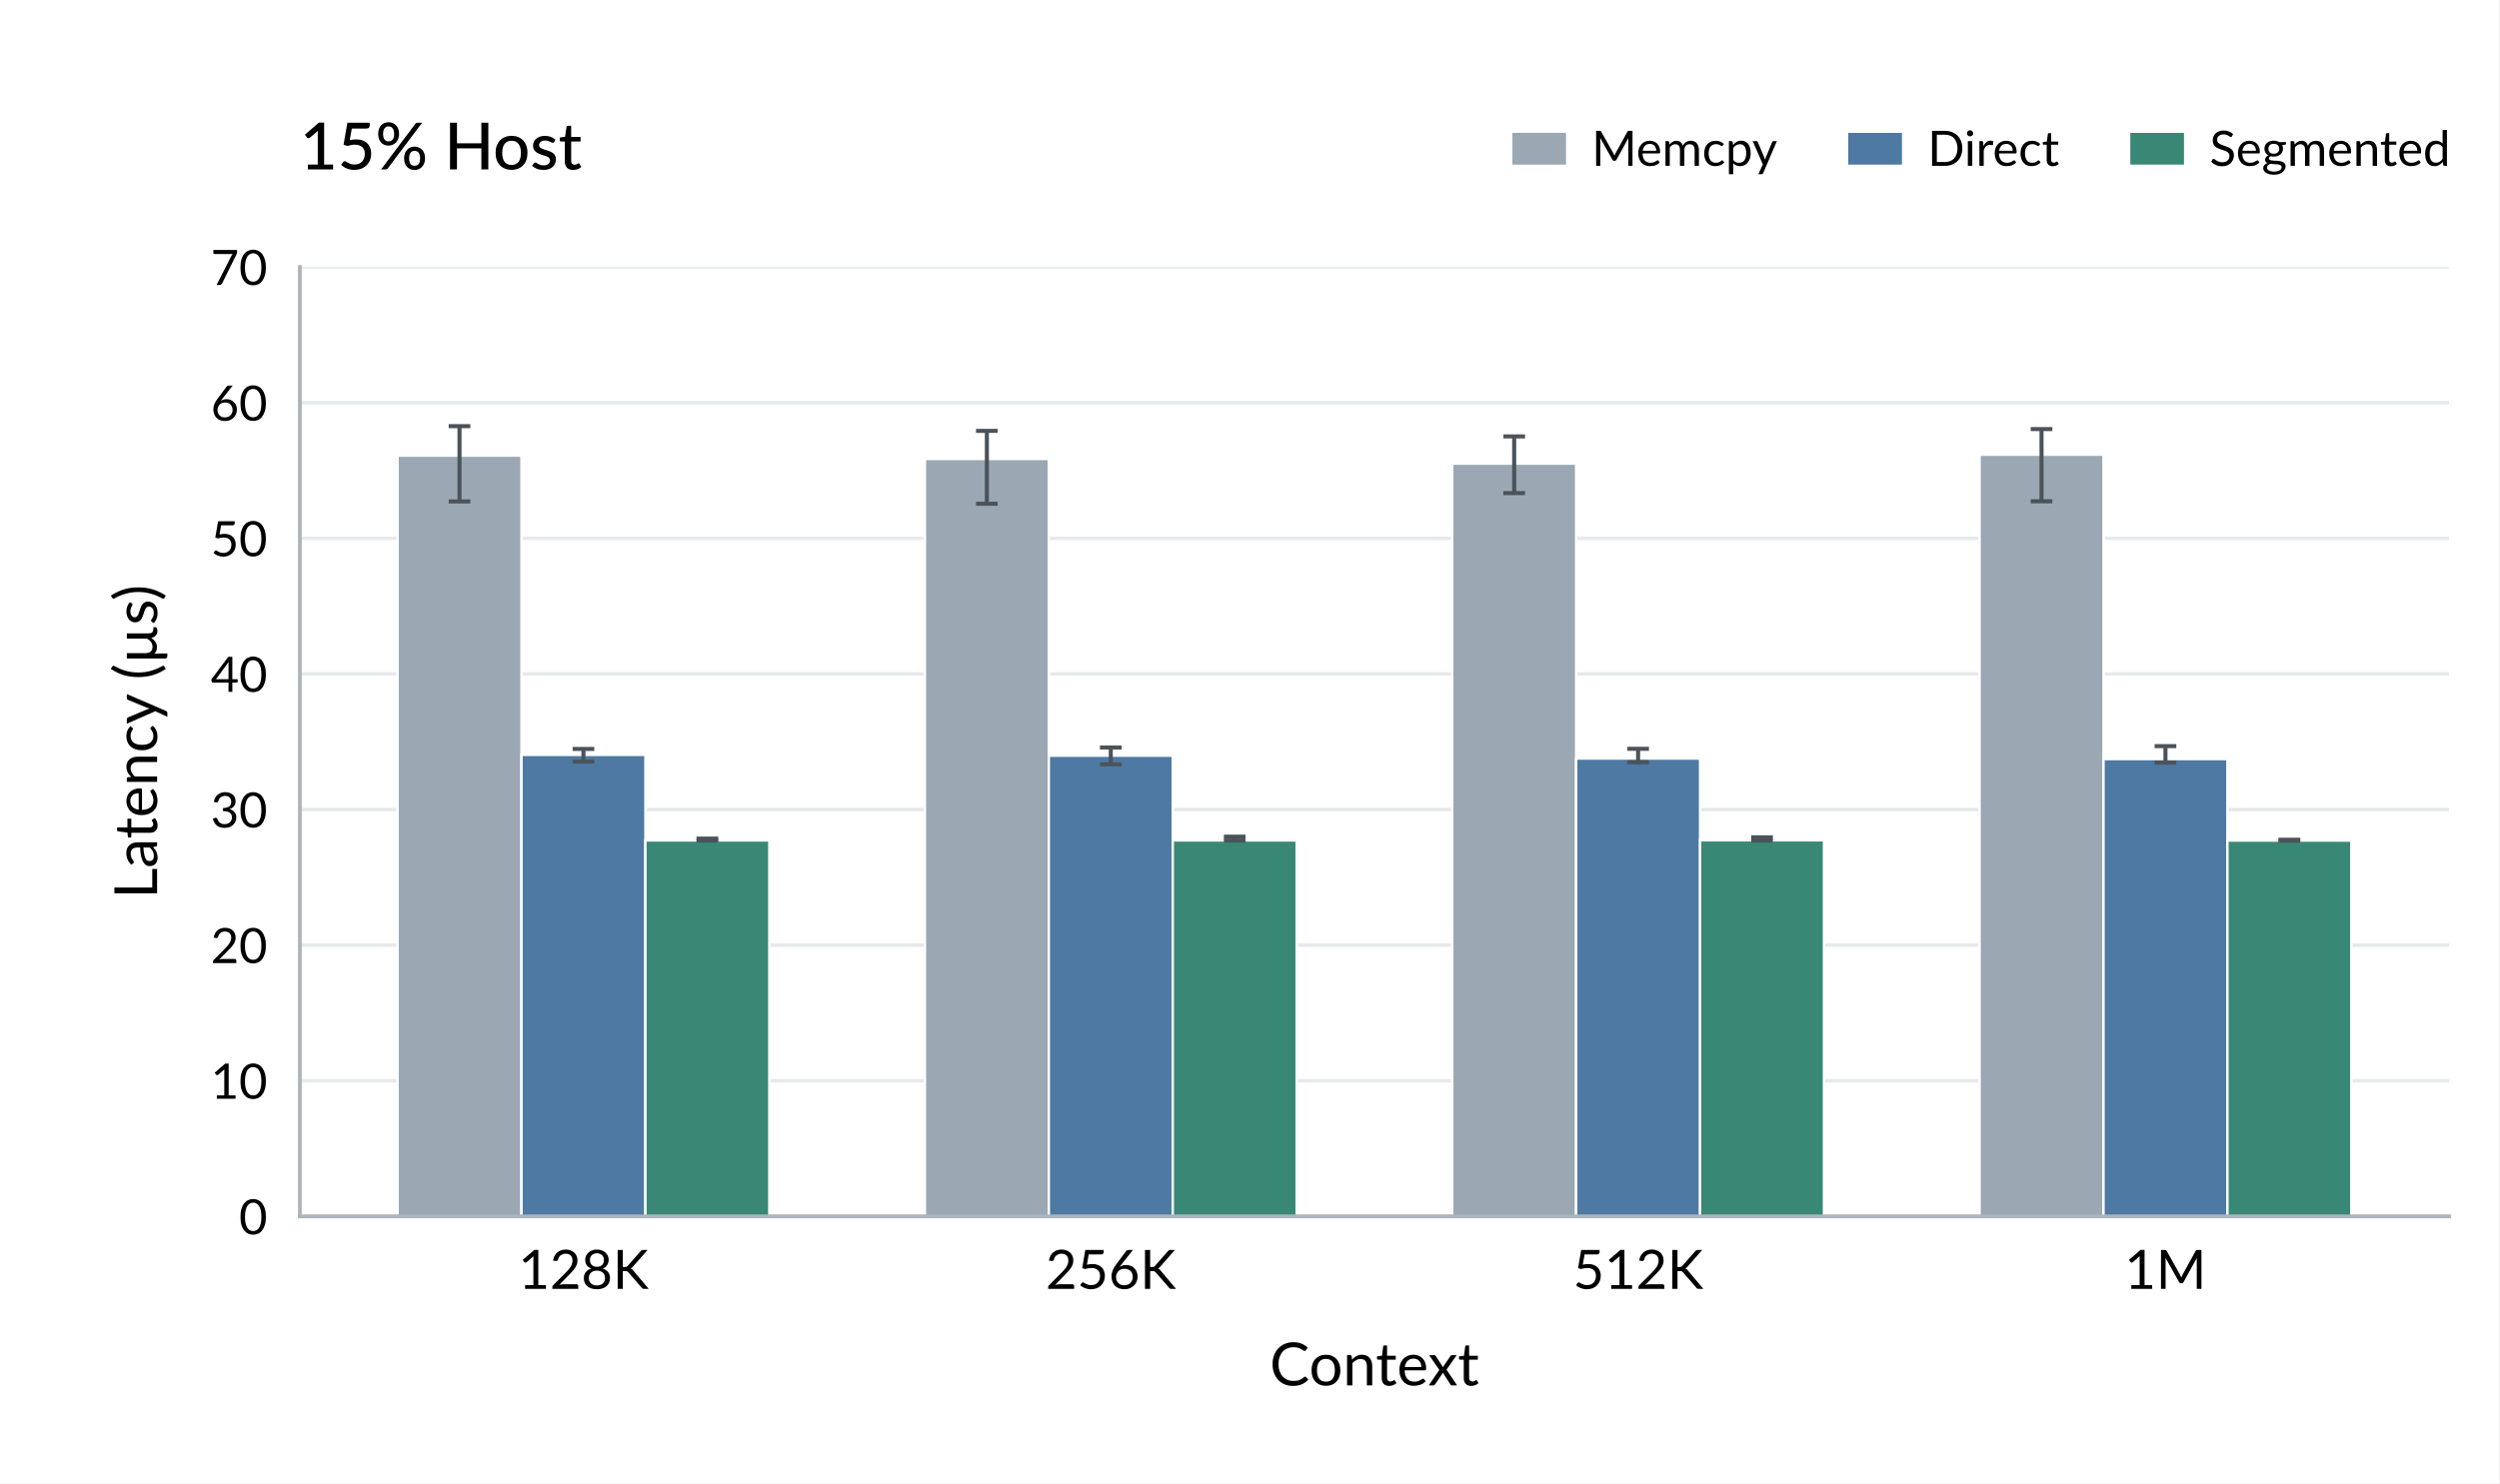
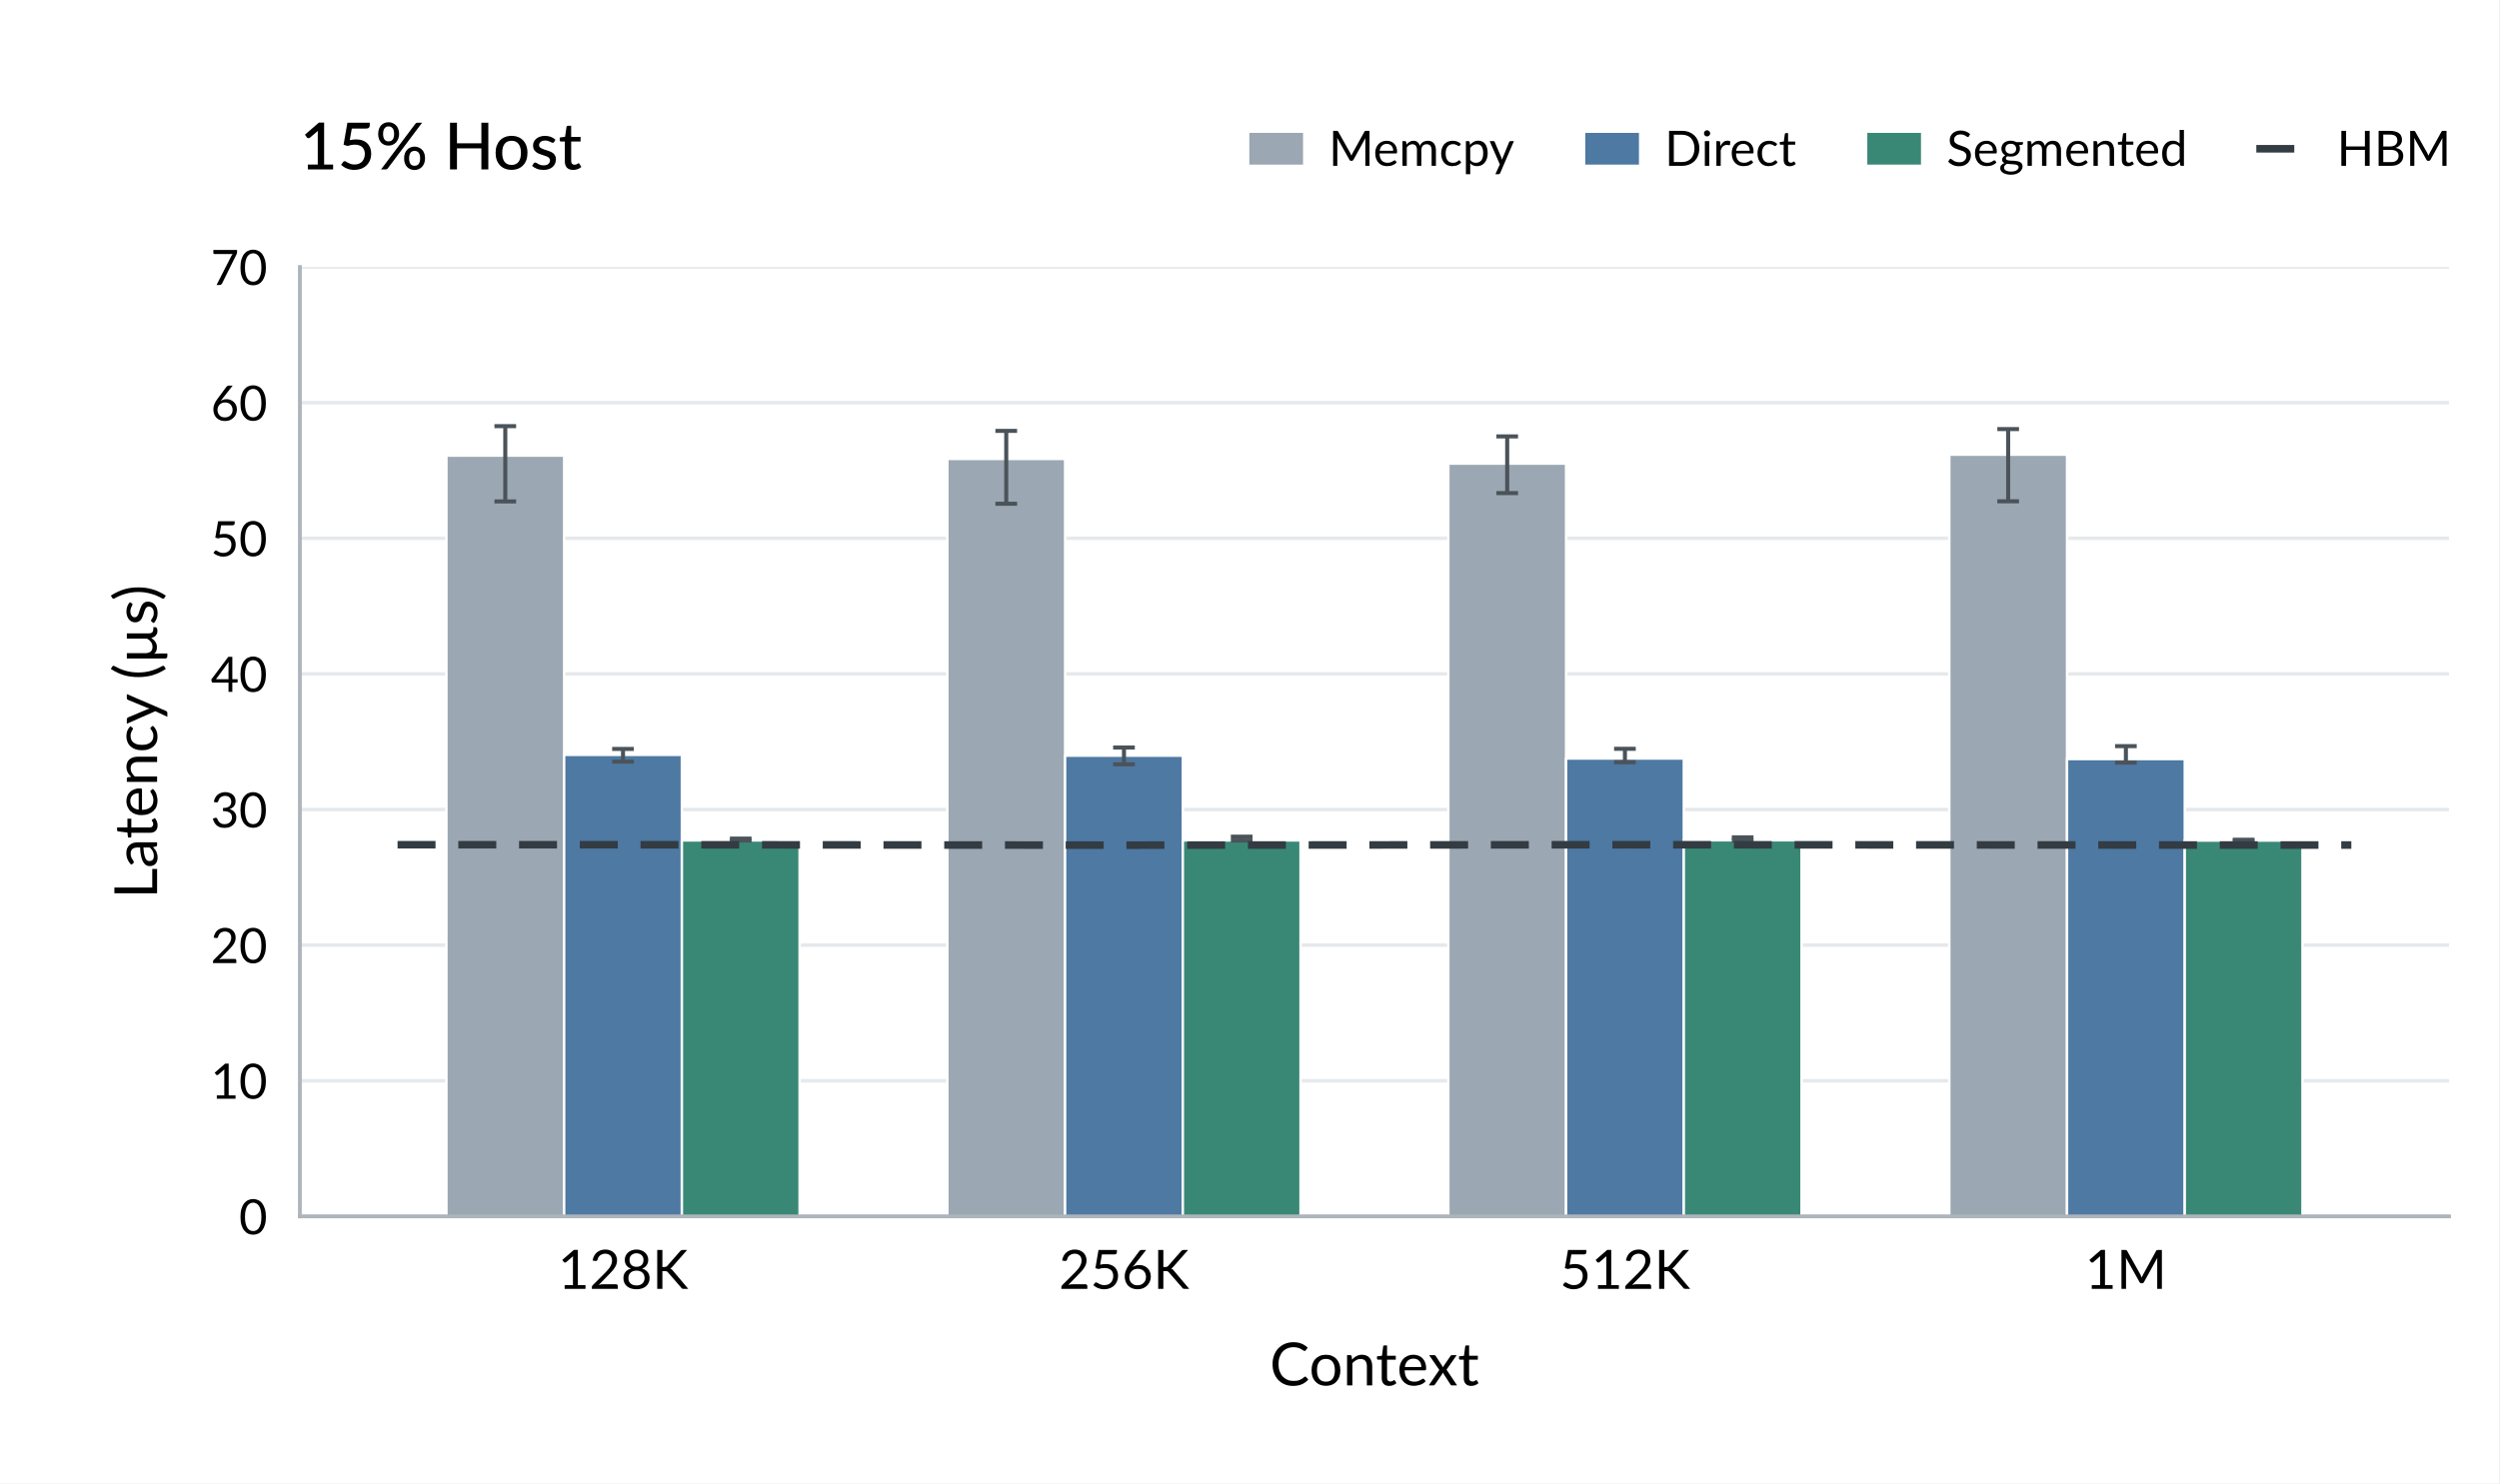
<svg xmlns="http://www.w3.org/2000/svg" xmlns:xlink="http://www.w3.org/1999/xlink" width="460.8pt" height="273.6pt" viewBox="0 0 460.8 273.6" version="1.1">
  <defs>
    <style type="text/css">*{stroke-linejoin: round; stroke-linecap: butt}</style>
  </defs>
  <g id="figure_1">
    <g id="patch_1">
      <path d="M 0 273.6 L 460.8 273.6 L 460.8 0 L 0 0 z " style="fill: #ffffff" />
    </g>
    <g id="axes_1">
      <g id="patch_2">
        <path d="M 55.296 224.352 L 451.584 224.352 L 451.584 49.248 L 55.296 49.248 z " style="fill: #ffffff" />
      </g>
      <g id="matplotlib.axis_1">
        <g id="xtick_1">
          <g id="line2d_1" />
          <g id="text_1">
-             <text style="font-size: 10px; font-family: 'Lato'; text-anchor: middle" x="107.585" y="237.718" transform="rotate(-0 107.585 237.7176)">128K</text>
+             <text style="font-size: 10px; font-family: 'Lato'; text-anchor: middle" x="114.878" y="237.718" transform="rotate(-0 114.8778 237.7176)">128K</text>
          </g>
        </g>
        <g id="xtick_2">
          <g id="line2d_2" />
          <g id="text_2">
-             <text style="font-size: 10px; font-family: 'Lato'; text-anchor: middle" x="204.822" y="237.718" transform="rotate(-0 204.8217 237.7176)">256K</text>
+             <text style="font-size: 10px; font-family: 'Lato'; text-anchor: middle" x="207.253" y="237.718" transform="rotate(-0 207.2526 237.7176)">256K</text>
          </g>
        </g>
        <g id="xtick_3">
          <g id="line2d_3" />
          <g id="text_3">
-             <text style="font-size: 10px; font-family: 'Lato'; text-anchor: middle" x="302.058" y="237.718" transform="rotate(-0 302.0583 237.7176)">512K</text>
+             <text style="font-size: 10px; font-family: 'Lato'; text-anchor: middle" x="299.627" y="237.718" transform="rotate(-0 299.6274 237.7176)">512K</text>
          </g>
        </g>
        <g id="xtick_4">
          <g id="line2d_4" />
          <g id="text_4">
-             <text style="font-size: 10px; font-family: 'Lato'; text-anchor: middle" x="399.295" y="237.718" transform="rotate(-0 399.295 237.7176)">1M</text>
+             <text style="font-size: 10px; font-family: 'Lato'; text-anchor: middle" x="392.002" y="237.718" transform="rotate(-0 392.0022 237.7176)">1M</text>
          </g>
        </g>
        <g id="text_5">
          <text style="font-size: 11px; font-family: 'Lato'; text-anchor: middle" x="253.44" y="255.535" transform="rotate(-0 253.44 255.5354)">Context</text>
        </g>
      </g>
      <g id="matplotlib.axis_2">
        <g id="ytick_1">
          <g id="line2d_5">
-             <path d="M 55.296 224.352 L 451.584 224.352 " clip-path="url(#pa86036e923)" style="fill: none; stroke: #e6e9ec; stroke-width: 0.65; stroke-linecap: square" />
+             <path d="M 55.296 224.352 L 451.584 224.352 " clip-path="url(#pec1a9ea7c9)" style="fill: none; stroke: #e6e9ec; stroke-width: 0.65; stroke-linecap: square" />
          </g>
          <g id="line2d_6" />
          <g id="text_6">
            <text style="font-size: 9px; font-family: 'Lato'; text-anchor: end" x="49.296" y="227.667" transform="rotate(-0 49.296 227.6665)">0</text>
          </g>
        </g>
        <g id="ytick_2">
          <g id="line2d_7">
-             <path d="M 55.296 199.337 L 451.584 199.337 " clip-path="url(#pa86036e923)" style="fill: none; stroke: #e6e9ec; stroke-width: 0.65; stroke-linecap: square" />
+             <path d="M 55.296 199.337 L 451.584 199.337 " clip-path="url(#pec1a9ea7c9)" style="fill: none; stroke: #e6e9ec; stroke-width: 0.65; stroke-linecap: square" />
          </g>
          <g id="line2d_8" />
          <g id="text_7">
            <text style="font-size: 9px; font-family: 'Lato'; text-anchor: end" x="49.296" y="202.652" transform="rotate(-0 49.296 202.6517)">10</text>
          </g>
        </g>
        <g id="ytick_3">
          <g id="line2d_9">
-             <path d="M 55.296 174.322 L 451.584 174.322 " clip-path="url(#pa86036e923)" style="fill: none; stroke: #e6e9ec; stroke-width: 0.65; stroke-linecap: square" />
+             <path d="M 55.296 174.322 L 451.584 174.322 " clip-path="url(#pec1a9ea7c9)" style="fill: none; stroke: #e6e9ec; stroke-width: 0.65; stroke-linecap: square" />
          </g>
          <g id="line2d_10" />
          <g id="text_8">
            <text style="font-size: 9px; font-family: 'Lato'; text-anchor: end" x="49.296" y="177.637" transform="rotate(-0 49.296 177.6368)">20</text>
          </g>
        </g>
        <g id="ytick_4">
          <g id="line2d_11">
-             <path d="M 55.296 149.307 L 451.584 149.307 " clip-path="url(#pa86036e923)" style="fill: none; stroke: #e6e9ec; stroke-width: 0.65; stroke-linecap: square" />
+             <path d="M 55.296 149.307 L 451.584 149.307 " clip-path="url(#pec1a9ea7c9)" style="fill: none; stroke: #e6e9ec; stroke-width: 0.65; stroke-linecap: square" />
          </g>
          <g id="line2d_12" />
          <g id="text_9">
            <text style="font-size: 9px; font-family: 'Lato'; text-anchor: end" x="49.296" y="152.622" transform="rotate(-0 49.296 152.622)">30</text>
          </g>
        </g>
        <g id="ytick_5">
          <g id="line2d_13">
-             <path d="M 55.296 124.293 L 451.584 124.293 " clip-path="url(#pa86036e923)" style="fill: none; stroke: #e6e9ec; stroke-width: 0.65; stroke-linecap: square" />
+             <path d="M 55.296 124.293 L 451.584 124.293 " clip-path="url(#pec1a9ea7c9)" style="fill: none; stroke: #e6e9ec; stroke-width: 0.65; stroke-linecap: square" />
          </g>
          <g id="line2d_14" />
          <g id="text_10">
            <text style="font-size: 9px; font-family: 'Lato'; text-anchor: end" x="49.296" y="127.607" transform="rotate(-0 49.296 127.6071)">40</text>
          </g>
        </g>
        <g id="ytick_6">
          <g id="line2d_15">
-             <path d="M 55.296 99.278 L 451.584 99.278 " clip-path="url(#pa86036e923)" style="fill: none; stroke: #e6e9ec; stroke-width: 0.65; stroke-linecap: square" />
+             <path d="M 55.296 99.278 L 451.584 99.278 " clip-path="url(#pec1a9ea7c9)" style="fill: none; stroke: #e6e9ec; stroke-width: 0.65; stroke-linecap: square" />
          </g>
          <g id="line2d_16" />
          <g id="text_11">
            <text style="font-size: 9px; font-family: 'Lato'; text-anchor: end" x="49.296" y="102.592" transform="rotate(-0 49.296 102.5922)">50</text>
          </g>
        </g>
        <g id="ytick_7">
          <g id="line2d_17">
-             <path d="M 55.296 74.263 L 451.584 74.263 " clip-path="url(#pa86036e923)" style="fill: none; stroke: #e6e9ec; stroke-width: 0.65; stroke-linecap: square" />
+             <path d="M 55.296 74.263 L 451.584 74.263 " clip-path="url(#pec1a9ea7c9)" style="fill: none; stroke: #e6e9ec; stroke-width: 0.65; stroke-linecap: square" />
          </g>
          <g id="line2d_18" />
          <g id="text_12">
            <text style="font-size: 9px; font-family: 'Lato'; text-anchor: end" x="49.296" y="77.577" transform="rotate(-0 49.296 77.57739)">60</text>
          </g>
        </g>
        <g id="ytick_8">
          <g id="line2d_19">
-             <path d="M 55.296 49.248 L 451.584 49.248 " clip-path="url(#pa86036e923)" style="fill: none; stroke: #e6e9ec; stroke-width: 0.65; stroke-linecap: square" />
+             <path d="M 55.296 49.248 L 451.584 49.248 " clip-path="url(#pec1a9ea7c9)" style="fill: none; stroke: #e6e9ec; stroke-width: 0.65; stroke-linecap: square" />
          </g>
          <g id="line2d_20" />
          <g id="text_13">
            <text style="font-size: 9px; font-family: 'Lato'; text-anchor: end" x="49.296" y="52.563" transform="rotate(-0 49.296 52.56253)">70</text>
          </g>
        </g>
        <g id="text_14">
          <text style="font-size: 11px; font-family: 'Lato'; text-anchor: middle" x="28.969" y="136.8" transform="rotate(-90 28.96881 136.8)">Latency (µs)</text>
        </g>
      </g>
      <g id="patch_3">
-         <path d="M 73.309 224.352 L 96.16 224.352 L 96.16 84.032 L 73.309 84.032 z " clip-path="url(#pa86036e923)" style="fill: #9ba7b2; stroke: #ffffff; stroke-width: 0.45; stroke-linejoin: miter" />
+         <path d="M 82.316 224.352 L 104.024 224.352 L 104.024 84.032 L 82.316 84.032 z " clip-path="url(#pec1a9ea7c9)" style="fill: #9ba7b2; stroke: #ffffff; stroke-width: 0.45; stroke-linejoin: miter" />
      </g>
      <g id="patch_4">
-         <path d="M 170.546 224.352 L 193.396 224.352 L 193.396 84.647 L 170.546 84.647 z " clip-path="url(#pa86036e923)" style="fill: #9ba7b2; stroke: #ffffff; stroke-width: 0.45; stroke-linejoin: miter" />
+         <path d="M 174.69 224.352 L 196.399 224.352 L 196.399 84.647 L 174.69 84.647 z " clip-path="url(#pec1a9ea7c9)" style="fill: #9ba7b2; stroke: #ffffff; stroke-width: 0.45; stroke-linejoin: miter" />
      </g>
      <g id="patch_5">
-         <path d="M 267.782 224.352 L 290.633 224.352 L 290.633 85.505 L 267.782 85.505 z " clip-path="url(#pa86036e923)" style="fill: #9ba7b2; stroke: #ffffff; stroke-width: 0.45; stroke-linejoin: miter" />
+         <path d="M 267.065 224.352 L 288.773 224.352 L 288.773 85.505 L 267.065 85.505 z " clip-path="url(#pec1a9ea7c9)" style="fill: #9ba7b2; stroke: #ffffff; stroke-width: 0.45; stroke-linejoin: miter" />
      </g>
      <g id="patch_6">
-         <path d="M 365.019 224.352 L 387.87 224.352 L 387.87 83.865 L 365.019 83.865 z " clip-path="url(#pa86036e923)" style="fill: #9ba7b2; stroke: #ffffff; stroke-width: 0.45; stroke-linejoin: miter" />
+         <path d="M 359.44 224.352 L 381.148 224.352 L 381.148 83.865 L 359.44 83.865 z " clip-path="url(#pec1a9ea7c9)" style="fill: #9ba7b2; stroke: #ffffff; stroke-width: 0.45; stroke-linejoin: miter" />
      </g>
      <g id="patch_7">
-         <path d="M 96.16 224.352 L 119.01 224.352 L 119.01 139.233 L 96.16 139.233 z " clip-path="url(#pa86036e923)" style="fill: #4d79a3; stroke: #ffffff; stroke-width: 0.45; stroke-linejoin: miter" />
+         <path d="M 104.024 224.352 L 125.732 224.352 L 125.732 139.233 L 104.024 139.233 z " clip-path="url(#pec1a9ea7c9)" style="fill: #4d79a3; stroke: #ffffff; stroke-width: 0.45; stroke-linejoin: miter" />
      </g>
      <g id="patch_8">
-         <path d="M 193.396 224.352 L 216.247 224.352 L 216.247 139.374 L 193.396 139.374 z " clip-path="url(#pa86036e923)" style="fill: #4d79a3; stroke: #ffffff; stroke-width: 0.45; stroke-linejoin: miter" />
+         <path d="M 196.399 224.352 L 218.107 224.352 L 218.107 139.374 L 196.399 139.374 z " clip-path="url(#pec1a9ea7c9)" style="fill: #4d79a3; stroke: #ffffff; stroke-width: 0.45; stroke-linejoin: miter" />
      </g>
      <g id="patch_9">
-         <path d="M 290.633 224.352 L 313.484 224.352 L 313.484 139.911 L 290.633 139.911 z " clip-path="url(#pa86036e923)" style="fill: #4d79a3; stroke: #ffffff; stroke-width: 0.45; stroke-linejoin: miter" />
+         <path d="M 288.773 224.352 L 310.481 224.352 L 310.481 139.911 L 288.773 139.911 z " clip-path="url(#pec1a9ea7c9)" style="fill: #4d79a3; stroke: #ffffff; stroke-width: 0.45; stroke-linejoin: miter" />
      </g>
      <g id="patch_10">
-         <path d="M 387.87 224.352 L 410.72 224.352 L 410.72 140.001 L 387.87 140.001 z " clip-path="url(#pa86036e923)" style="fill: #4d79a3; stroke: #ffffff; stroke-width: 0.45; stroke-linejoin: miter" />
+         <path d="M 381.148 224.352 L 402.856 224.352 L 402.856 140.001 L 381.148 140.001 z " clip-path="url(#pec1a9ea7c9)" style="fill: #4d79a3; stroke: #ffffff; stroke-width: 0.45; stroke-linejoin: miter" />
      </g>
      <g id="patch_11">
-         <path d="M 119.01 224.352 L 141.861 224.352 L 141.861 155.012 L 119.01 155.012 z " clip-path="url(#pa86036e923)" style="fill: #398875; stroke: #ffffff; stroke-width: 0.45; stroke-linejoin: miter" />
+         <path d="M 125.732 224.352 L 147.44 224.352 L 147.44 155.012 L 125.732 155.012 z " clip-path="url(#pec1a9ea7c9)" style="fill: #398875; stroke: #ffffff; stroke-width: 0.45; stroke-linejoin: miter" />
      </g>
      <g id="patch_12">
-         <path d="M 216.247 224.352 L 239.098 224.352 L 239.098 155.012 L 216.247 155.012 z " clip-path="url(#pa86036e923)" style="fill: #398875; stroke: #ffffff; stroke-width: 0.45; stroke-linejoin: miter" />
+         <path d="M 218.107 224.352 L 239.815 224.352 L 239.815 155.012 L 218.107 155.012 z " clip-path="url(#pec1a9ea7c9)" style="fill: #398875; stroke: #ffffff; stroke-width: 0.45; stroke-linejoin: miter" />
      </g>
      <g id="patch_13">
-         <path d="M 313.484 224.352 L 336.334 224.352 L 336.334 154.986 L 313.484 154.986 z " clip-path="url(#pa86036e923)" style="fill: #398875; stroke: #ffffff; stroke-width: 0.45; stroke-linejoin: miter" />
+         <path d="M 310.481 224.352 L 332.19 224.352 L 332.19 154.986 L 310.481 154.986 z " clip-path="url(#pec1a9ea7c9)" style="fill: #398875; stroke: #ffffff; stroke-width: 0.45; stroke-linejoin: miter" />
      </g>
      <g id="patch_14">
-         <path d="M 410.72 224.352 L 433.571 224.352 L 433.571 155.037 L 410.72 155.037 z " clip-path="url(#pa86036e923)" style="fill: #398875; stroke: #ffffff; stroke-width: 0.45; stroke-linejoin: miter" />
+         <path d="M 402.856 224.352 L 424.564 224.352 L 424.564 155.037 L 402.856 155.037 z " clip-path="url(#pec1a9ea7c9)" style="fill: #398875; stroke: #ffffff; stroke-width: 0.45; stroke-linejoin: miter" />
      </g>
      <g id="LineCollection_1">
-         <path d="M 84.734 92.485 L 84.734 78.601 " clip-path="url(#pa86036e923)" style="fill: none; stroke: #4b535a; stroke-width: 0.75" />
-         <path d="M 181.971 92.92 L 181.971 79.472 " clip-path="url(#pa86036e923)" style="fill: none; stroke: #4b535a; stroke-width: 0.75" />
-         <path d="M 279.208 90.948 L 279.208 80.497 " clip-path="url(#pa86036e923)" style="fill: none; stroke: #4b535a; stroke-width: 0.75" />
-         <path d="M 376.444 92.459 L 376.444 79.139 " clip-path="url(#pa86036e923)" style="fill: none; stroke: #4b535a; stroke-width: 0.75" />
+         <path d="M 93.17 92.485 L 93.17 78.601 " clip-path="url(#pec1a9ea7c9)" style="fill: none; stroke: #4b535a; stroke-width: 0.75" />
+         <path d="M 185.545 92.92 L 185.545 79.472 " clip-path="url(#pec1a9ea7c9)" style="fill: none; stroke: #4b535a; stroke-width: 0.75" />
+         <path d="M 277.919 90.948 L 277.919 80.497 " clip-path="url(#pec1a9ea7c9)" style="fill: none; stroke: #4b535a; stroke-width: 0.75" />
+         <path d="M 370.294 92.459 L 370.294 79.139 " clip-path="url(#pec1a9ea7c9)" style="fill: none; stroke: #4b535a; stroke-width: 0.75" />
      </g>
      <g id="line2d_21">
        <defs>
-           <path id="meeb0e70a1f" d="M 2 0 L -2 -0 " style="stroke: #4b535a; stroke-width: 0.75" />
+           <path id="mb7b17f9966" d="M 2 0 L -2 -0 " style="stroke: #4b535a; stroke-width: 0.75" />
        </defs>
-         <g clip-path="url(#pa86036e923)">
-           <use xlink:href="#meeb0e70a1f" x="84.734" y="92.485" style="fill: #1f77b4; stroke: #4b535a; stroke-width: 0.75" />
-           <use xlink:href="#meeb0e70a1f" x="181.971" y="92.92" style="fill: #1f77b4; stroke: #4b535a; stroke-width: 0.75" />
-           <use xlink:href="#meeb0e70a1f" x="279.208" y="90.948" style="fill: #1f77b4; stroke: #4b535a; stroke-width: 0.75" />
-           <use xlink:href="#meeb0e70a1f" x="376.444" y="92.459" style="fill: #1f77b4; stroke: #4b535a; stroke-width: 0.75" />
+         <g clip-path="url(#pec1a9ea7c9)">
+           <use xlink:href="#mb7b17f9966" x="93.17" y="92.485" style="fill: #1f77b4; stroke: #4b535a; stroke-width: 0.75" />
+           <use xlink:href="#mb7b17f9966" x="185.545" y="92.92" style="fill: #1f77b4; stroke: #4b535a; stroke-width: 0.75" />
+           <use xlink:href="#mb7b17f9966" x="277.919" y="90.948" style="fill: #1f77b4; stroke: #4b535a; stroke-width: 0.75" />
+           <use xlink:href="#mb7b17f9966" x="370.294" y="92.459" style="fill: #1f77b4; stroke: #4b535a; stroke-width: 0.75" />
        </g>
      </g>
      <g id="line2d_22">
-         <g clip-path="url(#pa86036e923)">
-           <use xlink:href="#meeb0e70a1f" x="84.734" y="78.601" style="fill: #1f77b4; stroke: #4b535a; stroke-width: 0.75" />
-           <use xlink:href="#meeb0e70a1f" x="181.971" y="79.472" style="fill: #1f77b4; stroke: #4b535a; stroke-width: 0.75" />
-           <use xlink:href="#meeb0e70a1f" x="279.208" y="80.497" style="fill: #1f77b4; stroke: #4b535a; stroke-width: 0.75" />
-           <use xlink:href="#meeb0e70a1f" x="376.444" y="79.139" style="fill: #1f77b4; stroke: #4b535a; stroke-width: 0.75" />
+         <g clip-path="url(#pec1a9ea7c9)">
+           <use xlink:href="#mb7b17f9966" x="93.17" y="78.601" style="fill: #1f77b4; stroke: #4b535a; stroke-width: 0.75" />
+           <use xlink:href="#mb7b17f9966" x="185.545" y="79.472" style="fill: #1f77b4; stroke: #4b535a; stroke-width: 0.75" />
+           <use xlink:href="#mb7b17f9966" x="277.919" y="80.497" style="fill: #1f77b4; stroke: #4b535a; stroke-width: 0.75" />
+           <use xlink:href="#mb7b17f9966" x="370.294" y="79.139" style="fill: #1f77b4; stroke: #4b535a; stroke-width: 0.75" />
        </g>
      </g>
      <g id="LineCollection_2">
-         <path d="M 107.585 140.488 L 107.585 138.131 " clip-path="url(#pa86036e923)" style="fill: none; stroke: #4b535a; stroke-width: 0.75" />
-         <path d="M 204.822 140.974 L 204.822 137.875 " clip-path="url(#pa86036e923)" style="fill: none; stroke: #4b535a; stroke-width: 0.75" />
-         <path d="M 302.058 140.59 L 302.058 138.106 " clip-path="url(#pa86036e923)" style="fill: none; stroke: #4b535a; stroke-width: 0.75" />
-         <path d="M 399.295 140.667 L 399.295 137.619 " clip-path="url(#pa86036e923)" style="fill: none; stroke: #4b535a; stroke-width: 0.75" />
+         <path d="M 114.878 140.488 L 114.878 138.131 " clip-path="url(#pec1a9ea7c9)" style="fill: none; stroke: #4b535a; stroke-width: 0.75" />
+         <path d="M 207.253 140.974 L 207.253 137.875 " clip-path="url(#pec1a9ea7c9)" style="fill: none; stroke: #4b535a; stroke-width: 0.75" />
+         <path d="M 299.627 140.59 L 299.627 138.106 " clip-path="url(#pec1a9ea7c9)" style="fill: none; stroke: #4b535a; stroke-width: 0.75" />
+         <path d="M 392.002 140.667 L 392.002 137.619 " clip-path="url(#pec1a9ea7c9)" style="fill: none; stroke: #4b535a; stroke-width: 0.75" />
      </g>
      <g id="line2d_23">
-         <g clip-path="url(#pa86036e923)">
-           <use xlink:href="#meeb0e70a1f" x="107.585" y="140.488" style="fill: #1f77b4; stroke: #4b535a; stroke-width: 0.75" />
-           <use xlink:href="#meeb0e70a1f" x="204.822" y="140.974" style="fill: #1f77b4; stroke: #4b535a; stroke-width: 0.75" />
-           <use xlink:href="#meeb0e70a1f" x="302.058" y="140.59" style="fill: #1f77b4; stroke: #4b535a; stroke-width: 0.75" />
-           <use xlink:href="#meeb0e70a1f" x="399.295" y="140.667" style="fill: #1f77b4; stroke: #4b535a; stroke-width: 0.75" />
+         <g clip-path="url(#pec1a9ea7c9)">
+           <use xlink:href="#mb7b17f9966" x="114.878" y="140.488" style="fill: #1f77b4; stroke: #4b535a; stroke-width: 0.75" />
+           <use xlink:href="#mb7b17f9966" x="207.253" y="140.974" style="fill: #1f77b4; stroke: #4b535a; stroke-width: 0.75" />
+           <use xlink:href="#mb7b17f9966" x="299.627" y="140.59" style="fill: #1f77b4; stroke: #4b535a; stroke-width: 0.75" />
+           <use xlink:href="#mb7b17f9966" x="392.002" y="140.667" style="fill: #1f77b4; stroke: #4b535a; stroke-width: 0.75" />
        </g>
      </g>
      <g id="line2d_24">
-         <g clip-path="url(#pa86036e923)">
-           <use xlink:href="#meeb0e70a1f" x="107.585" y="138.131" style="fill: #1f77b4; stroke: #4b535a; stroke-width: 0.75" />
-           <use xlink:href="#meeb0e70a1f" x="204.822" y="137.875" style="fill: #1f77b4; stroke: #4b535a; stroke-width: 0.75" />
-           <use xlink:href="#meeb0e70a1f" x="302.058" y="138.106" style="fill: #1f77b4; stroke: #4b535a; stroke-width: 0.75" />
-           <use xlink:href="#meeb0e70a1f" x="399.295" y="137.619" style="fill: #1f77b4; stroke: #4b535a; stroke-width: 0.75" />
+         <g clip-path="url(#pec1a9ea7c9)">
+           <use xlink:href="#mb7b17f9966" x="114.878" y="138.131" style="fill: #1f77b4; stroke: #4b535a; stroke-width: 0.75" />
+           <use xlink:href="#mb7b17f9966" x="207.253" y="137.875" style="fill: #1f77b4; stroke: #4b535a; stroke-width: 0.75" />
+           <use xlink:href="#mb7b17f9966" x="299.627" y="138.106" style="fill: #1f77b4; stroke: #4b535a; stroke-width: 0.75" />
+           <use xlink:href="#mb7b17f9966" x="392.002" y="137.619" style="fill: #1f77b4; stroke: #4b535a; stroke-width: 0.75" />
        </g>
      </g>
      <g id="LineCollection_3">
-         <path d="M 130.436 155.037 L 130.436 154.679 " clip-path="url(#pa86036e923)" style="fill: none; stroke: #4b535a; stroke-width: 0.75" />
-         <path d="M 227.672 155.037 L 227.672 154.32 " clip-path="url(#pa86036e923)" style="fill: none; stroke: #4b535a; stroke-width: 0.75" />
-         <path d="M 324.909 155.037 L 324.909 154.448 " clip-path="url(#pa86036e923)" style="fill: none; stroke: #4b535a; stroke-width: 0.75" />
-         <path d="M 422.146 155.063 L 422.146 154.884 " clip-path="url(#pa86036e923)" style="fill: none; stroke: #4b535a; stroke-width: 0.75" />
+         <path d="M 136.586 155.037 L 136.586 154.679 " clip-path="url(#pec1a9ea7c9)" style="fill: none; stroke: #4b535a; stroke-width: 0.75" />
+         <path d="M 228.961 155.037 L 228.961 154.32 " clip-path="url(#pec1a9ea7c9)" style="fill: none; stroke: #4b535a; stroke-width: 0.75" />
+         <path d="M 321.335 155.037 L 321.335 154.448 " clip-path="url(#pec1a9ea7c9)" style="fill: none; stroke: #4b535a; stroke-width: 0.75" />
+         <path d="M 413.71 155.063 L 413.71 154.884 " clip-path="url(#pec1a9ea7c9)" style="fill: none; stroke: #4b535a; stroke-width: 0.75" />
      </g>
      <g id="line2d_25">
-         <g clip-path="url(#pa86036e923)">
-           <use xlink:href="#meeb0e70a1f" x="130.436" y="155.037" style="fill: #1f77b4; stroke: #4b535a; stroke-width: 0.75" />
-           <use xlink:href="#meeb0e70a1f" x="227.672" y="155.037" style="fill: #1f77b4; stroke: #4b535a; stroke-width: 0.75" />
-           <use xlink:href="#meeb0e70a1f" x="324.909" y="155.037" style="fill: #1f77b4; stroke: #4b535a; stroke-width: 0.75" />
-           <use xlink:href="#meeb0e70a1f" x="422.146" y="155.063" style="fill: #1f77b4; stroke: #4b535a; stroke-width: 0.75" />
+         <g clip-path="url(#pec1a9ea7c9)">
+           <use xlink:href="#mb7b17f9966" x="136.586" y="155.037" style="fill: #1f77b4; stroke: #4b535a; stroke-width: 0.75" />
+           <use xlink:href="#mb7b17f9966" x="228.961" y="155.037" style="fill: #1f77b4; stroke: #4b535a; stroke-width: 0.75" />
+           <use xlink:href="#mb7b17f9966" x="321.335" y="155.037" style="fill: #1f77b4; stroke: #4b535a; stroke-width: 0.75" />
+           <use xlink:href="#mb7b17f9966" x="413.71" y="155.063" style="fill: #1f77b4; stroke: #4b535a; stroke-width: 0.75" />
        </g>
      </g>
      <g id="line2d_26">
-         <g clip-path="url(#pa86036e923)">
-           <use xlink:href="#meeb0e70a1f" x="130.436" y="154.679" style="fill: #1f77b4; stroke: #4b535a; stroke-width: 0.75" />
-           <use xlink:href="#meeb0e70a1f" x="227.672" y="154.32" style="fill: #1f77b4; stroke: #4b535a; stroke-width: 0.75" />
-           <use xlink:href="#meeb0e70a1f" x="324.909" y="154.448" style="fill: #1f77b4; stroke: #4b535a; stroke-width: 0.75" />
-           <use xlink:href="#meeb0e70a1f" x="422.146" y="154.884" style="fill: #1f77b4; stroke: #4b535a; stroke-width: 0.75" />
+         <g clip-path="url(#pec1a9ea7c9)">
+           <use xlink:href="#mb7b17f9966" x="136.586" y="154.679" style="fill: #1f77b4; stroke: #4b535a; stroke-width: 0.75" />
+           <use xlink:href="#mb7b17f9966" x="228.961" y="154.32" style="fill: #1f77b4; stroke: #4b535a; stroke-width: 0.75" />
+           <use xlink:href="#mb7b17f9966" x="321.335" y="154.448" style="fill: #1f77b4; stroke: #4b535a; stroke-width: 0.75" />
+           <use xlink:href="#mb7b17f9966" x="413.71" y="154.884" style="fill: #1f77b4; stroke: #4b535a; stroke-width: 0.75" />
        </g>
      </g>
      <g id="patch_15">
        <path d="M 55.296 224.352 L 55.296 49.248 " style="fill: none; stroke: #adb4ba; stroke-width: 0.7; stroke-linejoin: miter; stroke-linecap: square" />
      </g>
      <g id="patch_16">
        <path d="M 55.296 224.352 L 451.584 224.352 " style="fill: none; stroke: #adb4ba; stroke-width: 0.7; stroke-linejoin: miter; stroke-linecap: square" />
      </g>
      <g id="text_15">
        <text style="font-weight: 500; font-size: 12px; font-family: 'Lato'; text-anchor: start" x="55.296" y="31.248" transform="rotate(-0 55.296 31.248)">15% Host</text>
      </g>
+       <g id="line2d_27">
+         <path d="M 73.309 155.806 L 114.878 155.806 L 207.253 155.883 L 299.627 155.806 L 392.002 155.857 L 433.571 155.857 " clip-path="url(#pec1a9ea7c9)" style="fill: none; stroke-dasharray: 7,4.2; stroke-dashoffset: 0; stroke: #333b43; stroke-width: 1.4" />
+       </g>
      <g id="legend_1">
        <g id="patch_17">
-           <path d="M 278.642 30.585 L 288.992 30.585 L 288.992 24.285 L 278.642 24.285 z " style="fill: #9ba7b2; stroke: #ffffff; stroke-width: 0.45; stroke-linejoin: miter" />
+           <path d="M 230.146 30.585 L 240.496 30.585 L 240.496 24.285 L 230.146 24.285 z " style="fill: #9ba7b2; stroke: #ffffff; stroke-width: 0.45; stroke-linejoin: miter" />
        </g>
        <g id="text_16">
-           <text style="font-size: 9px; font-family: 'Lato'; text-anchor: start" x="293.492" y="30.585" transform="rotate(-0 293.492 30.5849)">Memcpy</text>
+           <text style="font-size: 9px; font-family: 'Lato'; text-anchor: start" x="244.996" y="30.585" transform="rotate(-0 244.9961 30.5849)">Memcpy</text>
        </g>
        <g id="patch_18">
-           <path d="M 340.583 30.585 L 350.933 30.585 L 350.933 24.285 L 340.583 24.285 z " style="fill: #4d79a3; stroke: #ffffff; stroke-width: 0.45; stroke-linejoin: miter" />
+           <path d="M 292.087 30.585 L 302.437 30.585 L 302.437 24.285 L 292.087 24.285 z " style="fill: #4d79a3; stroke: #ffffff; stroke-width: 0.45; stroke-linejoin: miter" />
        </g>
        <g id="text_17">
-           <text style="font-size: 9px; font-family: 'Lato'; text-anchor: start" x="355.433" y="30.585" transform="rotate(-0 355.4331 30.5849)">Direct</text>
+           <text style="font-size: 9px; font-family: 'Lato'; text-anchor: start" x="306.937" y="30.585" transform="rotate(-0 306.9372 30.5849)">Direct</text>
        </g>
        <g id="patch_19">
-           <path d="M 392.589 30.585 L 402.939 30.585 L 402.939 24.285 L 392.589 24.285 z " style="fill: #398875; stroke: #ffffff; stroke-width: 0.45; stroke-linejoin: miter" />
+           <path d="M 344.093 30.585 L 354.443 30.585 L 354.443 24.285 L 344.093 24.285 z " style="fill: #398875; stroke: #ffffff; stroke-width: 0.45; stroke-linejoin: miter" />
        </g>
        <g id="text_18">
-           <text style="font-size: 9px; font-family: 'Lato'; text-anchor: start" x="407.439" y="30.585" transform="rotate(-0 407.4391 30.5849)">Segmented</text>
+           <text style="font-size: 9px; font-family: 'Lato'; text-anchor: start" x="358.943" y="30.585" transform="rotate(-0 358.9431 30.5849)">Segmented</text>
+         </g>
+         <g id="line2d_28">
+           <path d="M 416.051 27.435 L 421.226 27.435 L 426.401 27.435 " style="fill: none; stroke-dasharray: 7,4.2; stroke-dashoffset: 0; stroke: #333b43; stroke-width: 1.4" />
+         </g>
+         <g id="text_19">
+           <text style="font-size: 9px; font-family: 'Lato'; text-anchor: start" x="430.901" y="30.585" transform="rotate(-0 430.9009 30.5849)">HBM</text>
        </g>
      </g>
    </g>
  </g>
  <defs>
-     <clipPath id="pa86036e923">
+     <clipPath id="pec1a9ea7c9">
      <rect x="55.296" y="49.248" width="396.288" height="175.104" />
    </clipPath>
  </defs>
</svg>
